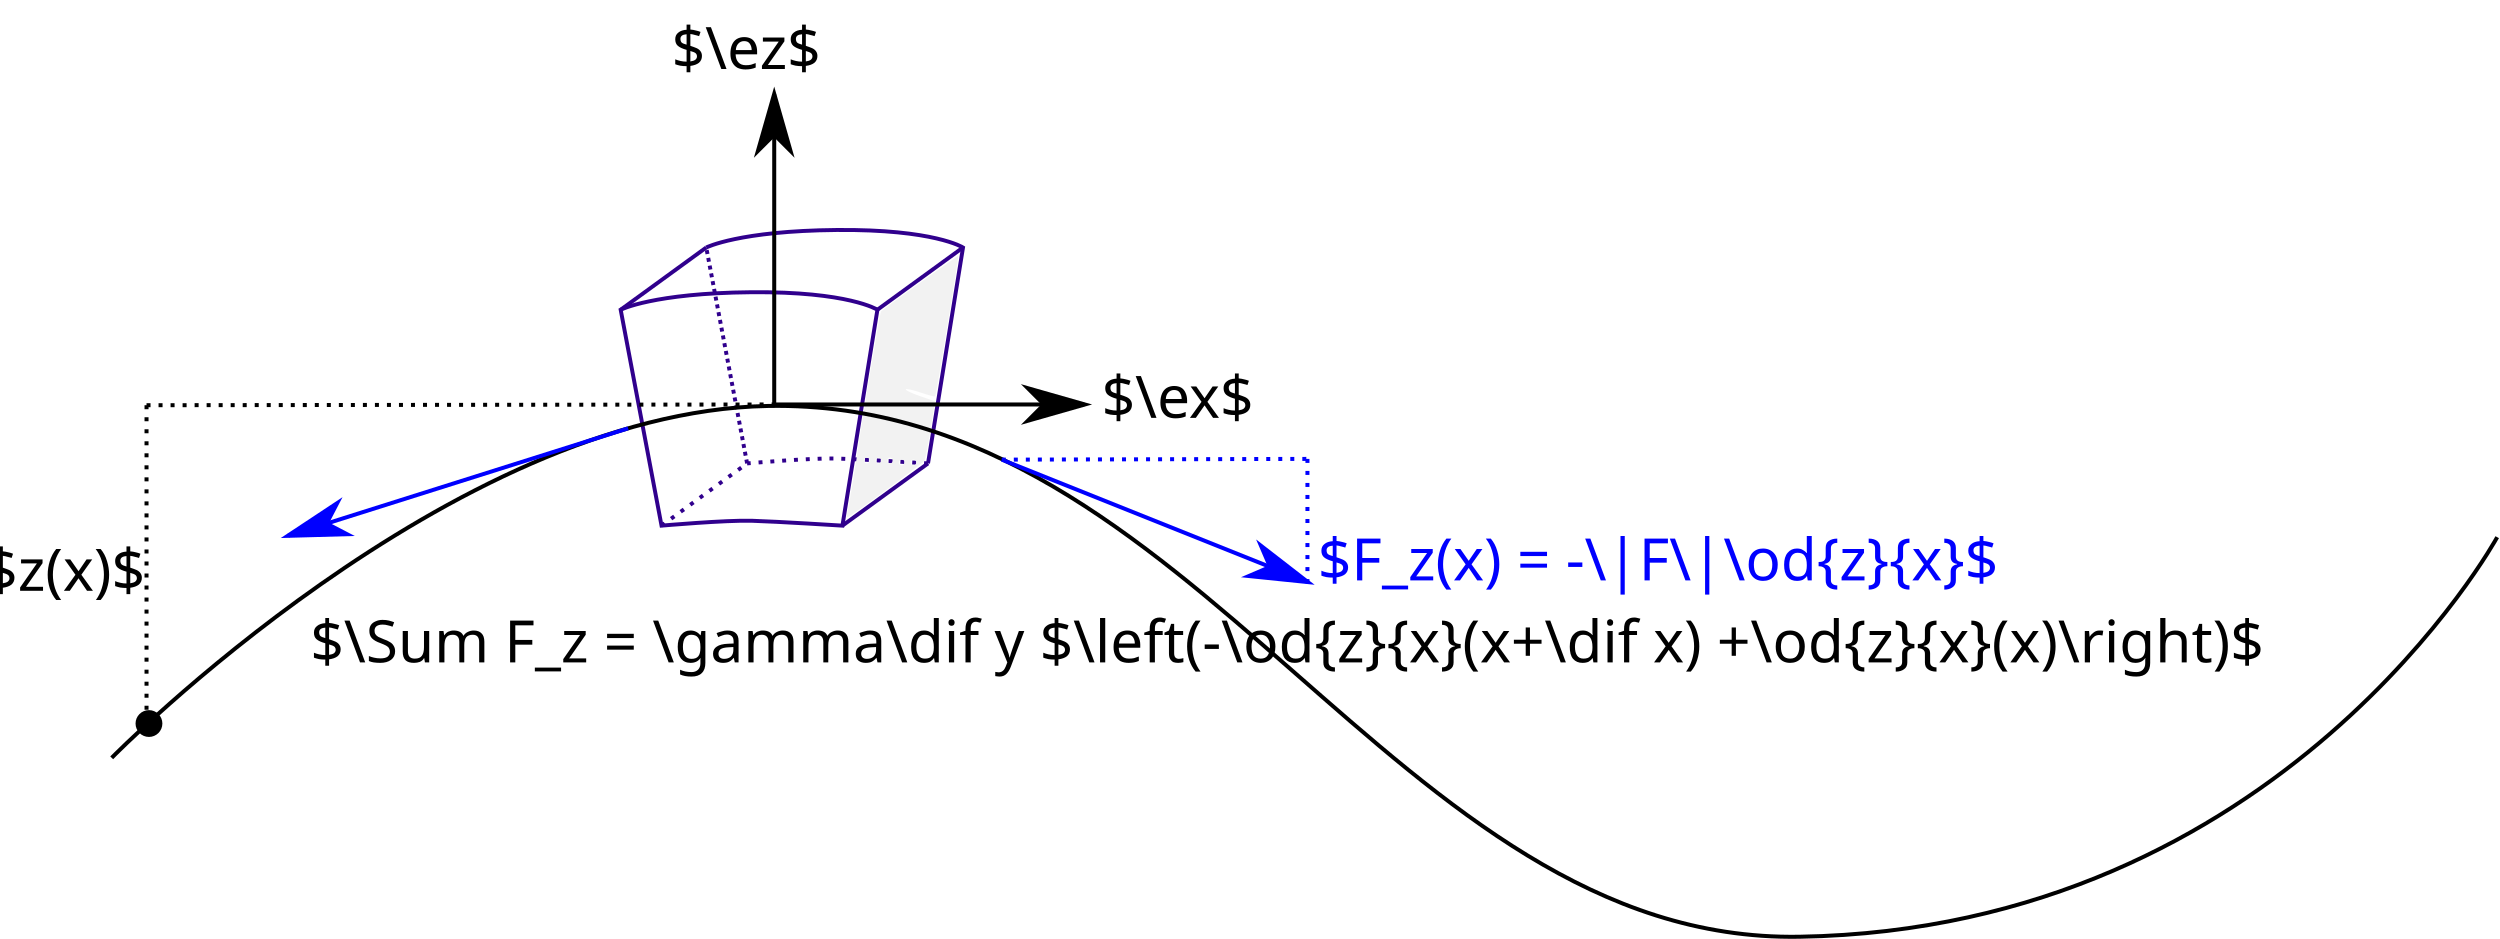
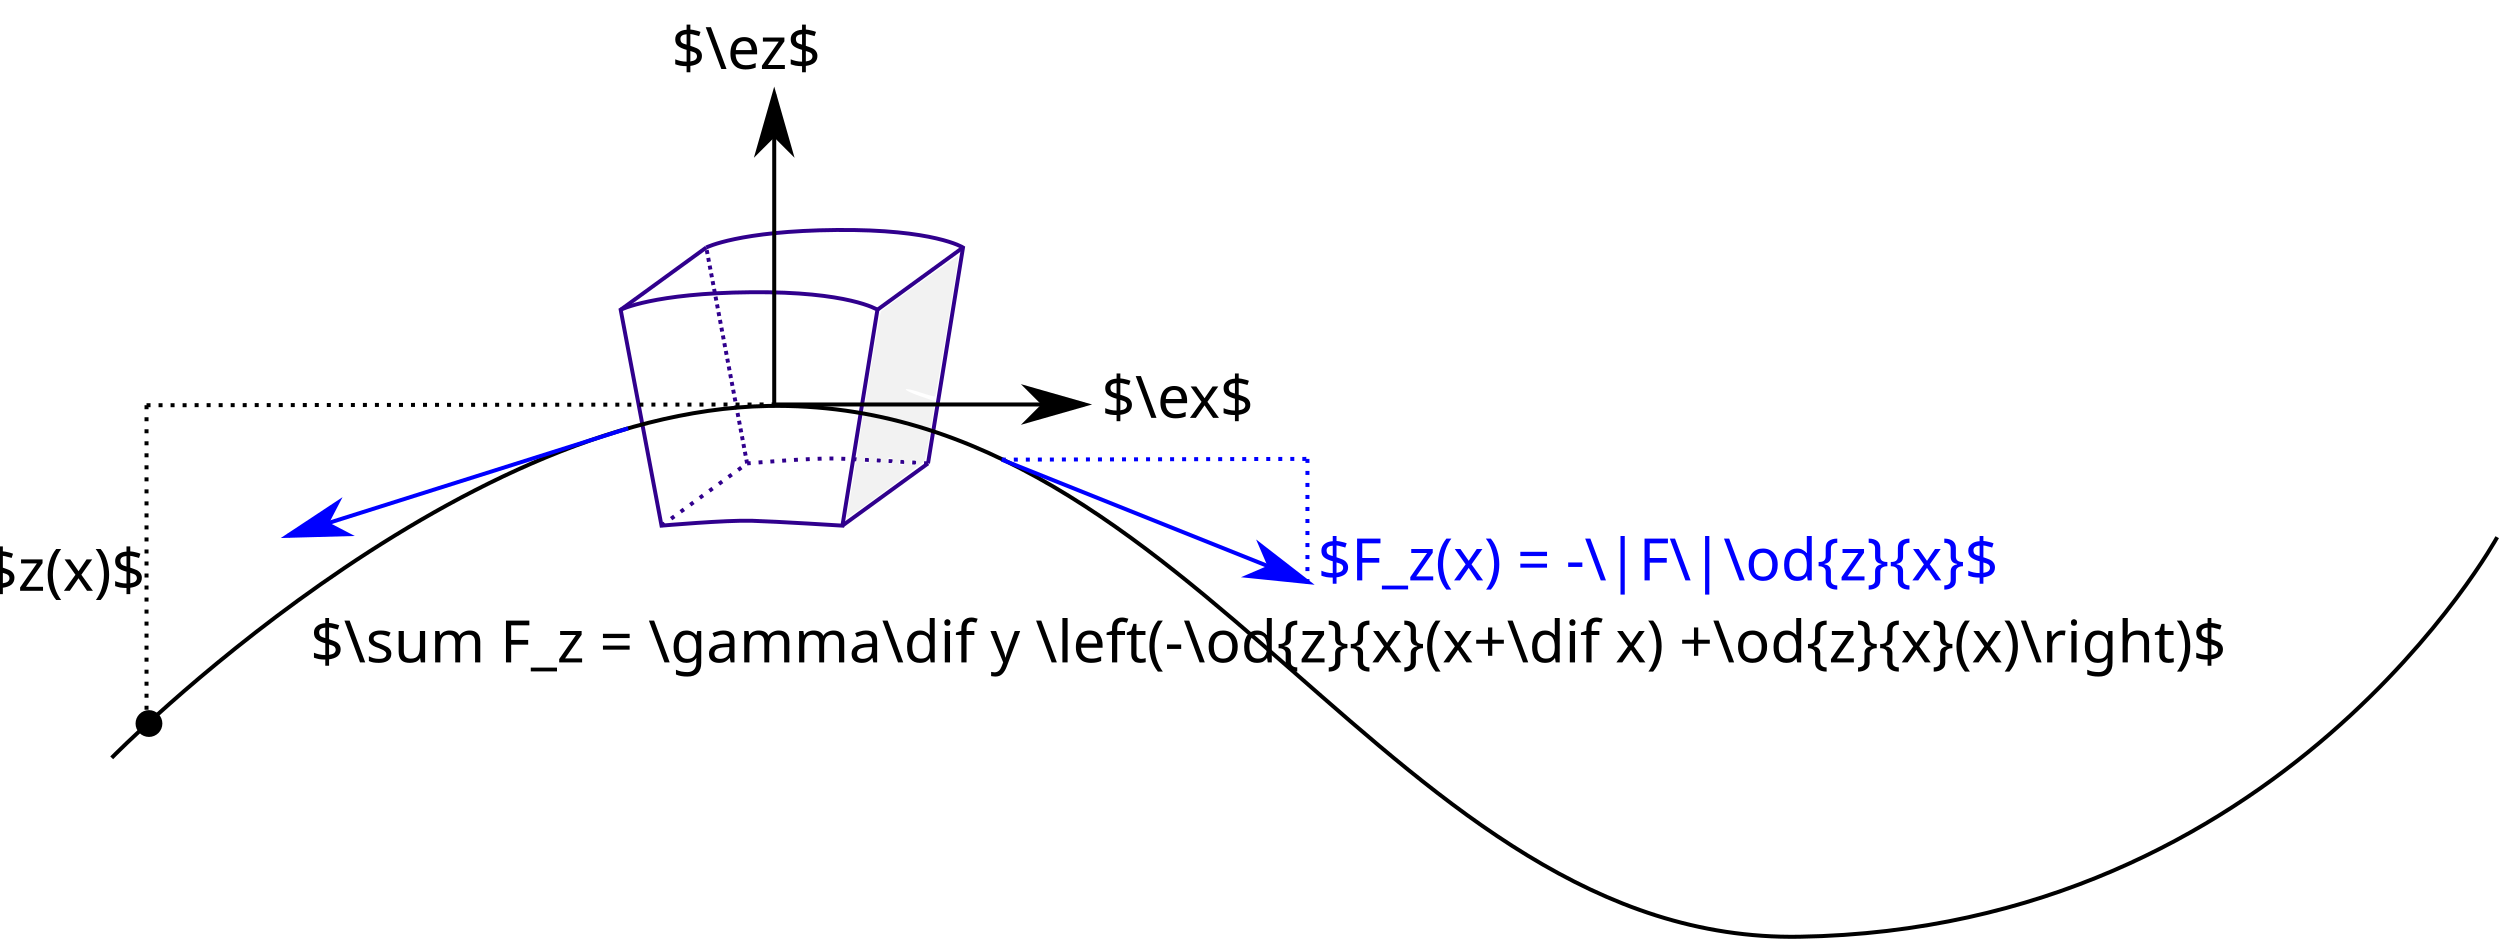
<svg xmlns="http://www.w3.org/2000/svg" id="svg5" version="1.1" viewBox="0 0 165.34 62.089" height="62.089mm" width="165.34mm">
  <defs id="defs2">
    <marker style="overflow:visible" id="Arrow1Lstart" refX="0" refY="0" orient="auto">
      <path transform="matrix(0.8,0,0,0.8,10,0)" style="fill:context-stroke;fill-rule:evenodd;stroke:context-stroke;stroke-width:1pt" d="M 0,0 5,-5 -12.5,0 5,5 Z" id="path2737" />
    </marker>
    <marker style="overflow:visible" id="Arrow2Lend" refX="0" refY="0" orient="auto">
      <path transform="matrix(-1.1,0,0,-1.1,-1.1,0)" d="M 8.719,4.034 -2.207,0.016 8.719,-4.002 c -1.745,2.372 -1.735,5.617 -6e-7,8.035 z" style="fill:context-stroke;fill-rule:evenodd;stroke-width:0.625;stroke-linejoin:round" id="path2758" />
    </marker>
    <marker style="overflow:visible" id="marker14662" refX="0" refY="0" orient="auto">
      <path transform="matrix(-0.8,0,0,-0.8,-10,0)" style="fill:context-stroke;fill-rule:evenodd;stroke:context-stroke;stroke-width:1pt" d="M 0,0 5,-5 -12.5,0 5,5 Z" id="path14660" />
    </marker>
    <marker style="overflow:visible" id="Arrow1Lend" refX="0" refY="0" orient="auto">
      <path transform="matrix(-0.8,0,0,-0.8,-10,0)" style="fill:context-stroke;fill-rule:evenodd;stroke:context-stroke;stroke-width:1pt" d="M 0,0 5,-5 -12.5,0 5,5 Z" id="path2740" />
    </marker>
  </defs>
  <g id="layer1" transform="translate(-12.33423,-152.6134)">
    <path style="fill:none;stroke:#30008d;stroke-width:0.261;stroke-miterlimit:4;stroke-dasharray:0.261, 0.261;stroke-dashoffset:0;stroke-opacity:1" d="M 61.745,183.261 59.043,168.982" id="path4247" />
    <path style="fill:none;stroke:#30008d;stroke-width:0.261;stroke-miterlimit:4;stroke-dasharray:0.261, 0.522;stroke-dashoffset:0;stroke-opacity:1" d="m 73.708,183.261 c 0,0 -4.272,-0.27 -5.982,-0.322 -1.709,-0.052 -5.982,0.322 -5.982,0.322" id="path4245" />
    <path style="fill:none;stroke:#30008d;stroke-width:0.261;stroke-miterlimit:4;stroke-dasharray:none;stroke-dashoffset:0;stroke-opacity:1" d="m 59.043,168.982 c 0,0 2.161,-1.099 8.619,-1.158 6.458,-0.059 8.362,1.158 8.362,1.158 l -2.315,14.279" id="path3431" />
    <path style="fill:none;stroke:#30008d;stroke-width:0.261;stroke-miterlimit:4;stroke-dasharray:none;stroke-dashoffset:0;stroke-opacity:1" d="m 53.383,173.098 c 0,0 2.161,-1.099 8.619,-1.158 6.458,-0.059 8.362,1.158 8.362,1.158 l -2.315,14.279 c 0,0 -4.272,-0.27 -5.982,-0.322 -1.709,-0.052 -5.982,0.322 -5.982,0.322 z" id="path2090" />
    <path style="fill:none;stroke:#30008d;stroke-width:0.261;stroke-linecap:butt;stroke-linejoin:miter;stroke-miterlimit:4;stroke-dasharray:none;stroke-dashoffset:0;stroke-opacity:1" d="m 53.383,173.098 5.66,-4.116" id="path2316" />
    <path style="fill:none;stroke:#30008d;stroke-width:0.261;stroke-linecap:butt;stroke-linejoin:miter;stroke-miterlimit:4;stroke-dasharray:none;stroke-dashoffset:0;stroke-opacity:1" d="m 70.363,173.098 5.66,-4.116" id="path2318" />
    <path style="fill:none;stroke:#30008d;stroke-width:0.261;stroke-linecap:butt;stroke-linejoin:miter;stroke-miterlimit:4;stroke-dasharray:none;stroke-dashoffset:0;stroke-opacity:1" d="m 68.048,187.377 5.66,-4.116" id="path2320" />
    <path style="fill:none;stroke:#30008d;stroke-width:0.261;stroke-linecap:butt;stroke-linejoin:miter;stroke-miterlimit:4;stroke-dasharray:0.261, 0.522;stroke-dashoffset:0;stroke-opacity:1" d="m 56.085,187.377 5.66,-4.116" id="path2322" />
    <path style="fill:#f2f2f2;stroke:none;stroke-width:0.389;stroke-miterlimit:4;stroke-dasharray:0.389, 0.389;stroke-dashoffset:0;stroke-opacity:1" d="m 68.377,186.523 c 0.146,-0.751 0.583,-3.342 0.637,-3.777 0.171,-1.378 1.517,-9.469 1.587,-9.541 0.154,-0.159 5.084,-3.703 5.11,-3.674 0.041,0.046 -1.465,9.246 -1.523,9.304 -0.028,0.028 -0.465,-0.089 -0.971,-0.261 -0.506,-0.172 -0.948,-0.268 -0.981,-0.213 -0.034,0.055 0.388,0.256 0.938,0.448 l 1,0.348 -0.301,1.876 c -0.165,1.032 -0.343,1.95 -0.394,2.041 -0.08,0.14 -3.941,3.011 -4.862,3.614 -0.308,0.202 -0.311,0.199 -0.24,-0.164 z m 3.787,-3.327 c 0,-0.106 -0.087,-0.193 -0.193,-0.193 -0.106,0 -0.193,0.087 -0.193,0.193 0,0.106 0.087,0.193 0.193,0.193 0.106,0 0.193,-0.087 0.193,-0.193 z m 0.772,0 c 0,-0.106 -0.087,-0.193 -0.193,-0.193 -0.106,0 -0.193,0.087 -0.193,0.193 0,0.106 0.087,0.193 0.193,0.193 0.106,0 0.193,-0.087 0.193,-0.193 z m -3.087,-0.129 c 0,-0.106 -0.087,-0.193 -0.193,-0.193 -0.106,0 -0.193,0.087 -0.193,0.193 0,0.106 0.087,0.193 0.193,0.193 0.106,0 0.193,-0.087 0.193,-0.193 z m 0.772,0 c 0,-0.106 -0.087,-0.193 -0.193,-0.193 -0.106,0 -0.193,0.087 -0.193,0.193 0,0.106 0.087,0.193 0.193,0.193 0.106,0 0.193,-0.087 0.193,-0.193 z m 0.772,0 c 0,-0.106 -0.087,-0.193 -0.193,-0.193 -0.106,0 -0.193,0.087 -0.193,0.193 0,0.106 0.087,0.193 0.193,0.193 0.106,0 0.193,-0.087 0.193,-0.193 z" id="path13590" />
    <path style="fill:none;stroke:#000000;stroke-width:0.265px;stroke-linecap:butt;stroke-linejoin:miter;stroke-opacity:1" d="m 19.721,202.733 c 0,0 22.443,-22.877 43.386,-23.271 28.393,-0.535 41.415,35.546 68.235,35.104 31.986,-0.527 46.147,-26.426 46.147,-26.426" id="path13990" />
    <path style="fill:#ffff00;stroke:#0000ff;stroke-width:0.265;stroke-linecap:butt;stroke-linejoin:miter;stroke-miterlimit:4;stroke-dasharray:none;stroke-opacity:1;marker-end:url(#marker14662)" d="m 78.589,183.012 20.214,8.086" id="path14576" />
    <path style="fill:#ffff00;stroke:#0000ff;stroke-width:0.265;stroke-linecap:butt;stroke-linejoin:miter;stroke-miterlimit:4;stroke-dasharray:none;stroke-opacity:1;marker-end:url(#marker14662)" d="m 53.875,180.941 -22.482,7.1" id="path14758" />
    <g id="g15415" transform="translate(0.1972112,-0.1972112)">
      <path style="fill:none;stroke:#000000;stroke-width:0.265;stroke-linecap:butt;stroke-linejoin:miter;stroke-miterlimit:4;stroke-dasharray:none;stroke-opacity:1;marker-end:url(#marker14662)" d="m 63.341,179.561 h 20.51" id="path14897" />
      <path style="fill:none;stroke:#000000;stroke-width:0.265;stroke-linecap:butt;stroke-linejoin:miter;stroke-miterlimit:4;stroke-dasharray:none;stroke-opacity:1;marker-end:url(#marker14662)" d="M 63.341,179.561 V 159.051" id="path15407" />
    </g>
    <path style="fill:#ffff00;stroke:#0000ff;stroke-width:0.265;stroke-linecap:butt;stroke-linejoin:miter;stroke-miterlimit:4;stroke-dasharray:0.265, 0.53;stroke-dashoffset:0;stroke-opacity:1" d="m 78.589,183.012 20.214,-0.049" id="path23245" />
    <path style="fill:#ffff00;stroke:#0000ff;stroke-width:0.265;stroke-linecap:butt;stroke-linejoin:miter;stroke-miterlimit:4;stroke-dasharray:0.265, 0.53;stroke-dashoffset:0;stroke-opacity:1" d="m 98.803,182.963 v 8.135" id="path23342" />
    <text xml:space="preserve" style="font-style:normal;font-weight:normal;font-size:3.881px;line-height:1.25;font-family:sans-serif;fill:#0000ff;fill-opacity:1;stroke:none;stroke-width:0.265" x="99.493" y="190.999" id="text24604">
      <tspan id="tspan24602" style="font-size:3.881px;fill:#0000ff;stroke-width:0.265" x="99.493" y="190.999">$F_z(x) = -\|F\|\od{z}{x}$</tspan>
    </text>
    <circle style="fill:#000000;fill-opacity:1;stroke:none;stroke-width:0.265;stroke-miterlimit:4;stroke-dasharray:0.265, 0.53;stroke-dashoffset:0" id="path32716" cx="22.186" cy="200.465" r="0.887" />
    <path style="fill:#000000;stroke:#000000;stroke-width:0.265;stroke-linecap:butt;stroke-linejoin:miter;stroke-miterlimit:4;stroke-dasharray:0.265, 0.53;stroke-dashoffset:0;stroke-opacity:1" d="m 22.025,179.413 41.513,-0.049" id="path36722" />
    <path style="fill:#000000;stroke:#000000;stroke-width:0.265;stroke-linecap:butt;stroke-linejoin:miter;stroke-miterlimit:4;stroke-dasharray:0.265, 0.53;stroke-dashoffset:0;stroke-opacity:1" d="m 22.025,179.413 0,20.954" id="path36743" />
    <text xml:space="preserve" style="font-style:normal;font-weight:normal;font-size:3.881px;line-height:1.25;font-family:sans-serif;fill:#000000;fill-opacity:1;stroke:none;stroke-width:0.265" x="11.29" y="191.689" id="text37750">
      <tspan id="tspan37748" style="font-size:3.881px;stroke-width:0.265" x="11.29" y="191.689">$z(x)$</tspan>
    </text>
    <text xml:space="preserve" style="font-style:normal;font-weight:normal;font-size:3.881px;line-height:1.25;font-family:sans-serif;fill:#000000;fill-opacity:1;stroke:none;stroke-width:0.265" x="32.862" y="196.422" id="text39814">
-       <tspan id="tspan39812" style="font-size:3.881px;stroke-width:0.265" x="32.862" y="196.422">$\Sum F_z = \gamma\dif y $\left(-\od{z}{x}(x+\dif x) +\od{z}{x}(x)\right)$</tspan>
+       <tspan id="tspan39812" style="font-size:3.881px;stroke-width:0.265" x="32.862" y="196.422">$\sum F_z = \gamma\dif y \left(-\od{z}{x}(x+\dif x) +\od{z}{x}(x)\right)$</tspan>
    </text>
    <text xml:space="preserve" style="font-style:normal;font-weight:normal;font-size:3.881px;line-height:1.25;font-family:sans-serif;text-align:center;text-anchor:middle;fill:#000000;fill-opacity:1;stroke:none;stroke-width:0.265" x="64.208" y="157.177" id="text85385">
      <tspan id="tspan85383" style="font-size:3.881px;text-align:center;text-anchor:middle;stroke-width:0.265" x="64.208" y="157.177">$\ez$</tspan>
    </text>
    <text xml:space="preserve" style="font-style:normal;font-weight:normal;font-size:3.881px;line-height:1.25;font-family:sans-serif;fill:#000000;fill-opacity:1;stroke:none;stroke-width:0.265" x="85.195" y="180.251" id="text86129">
      <tspan id="tspan86127" style="font-size:3.881px;stroke-width:0.265" x="85.195" y="180.251">$\ex$</tspan>
    </text>
  </g>
</svg>
